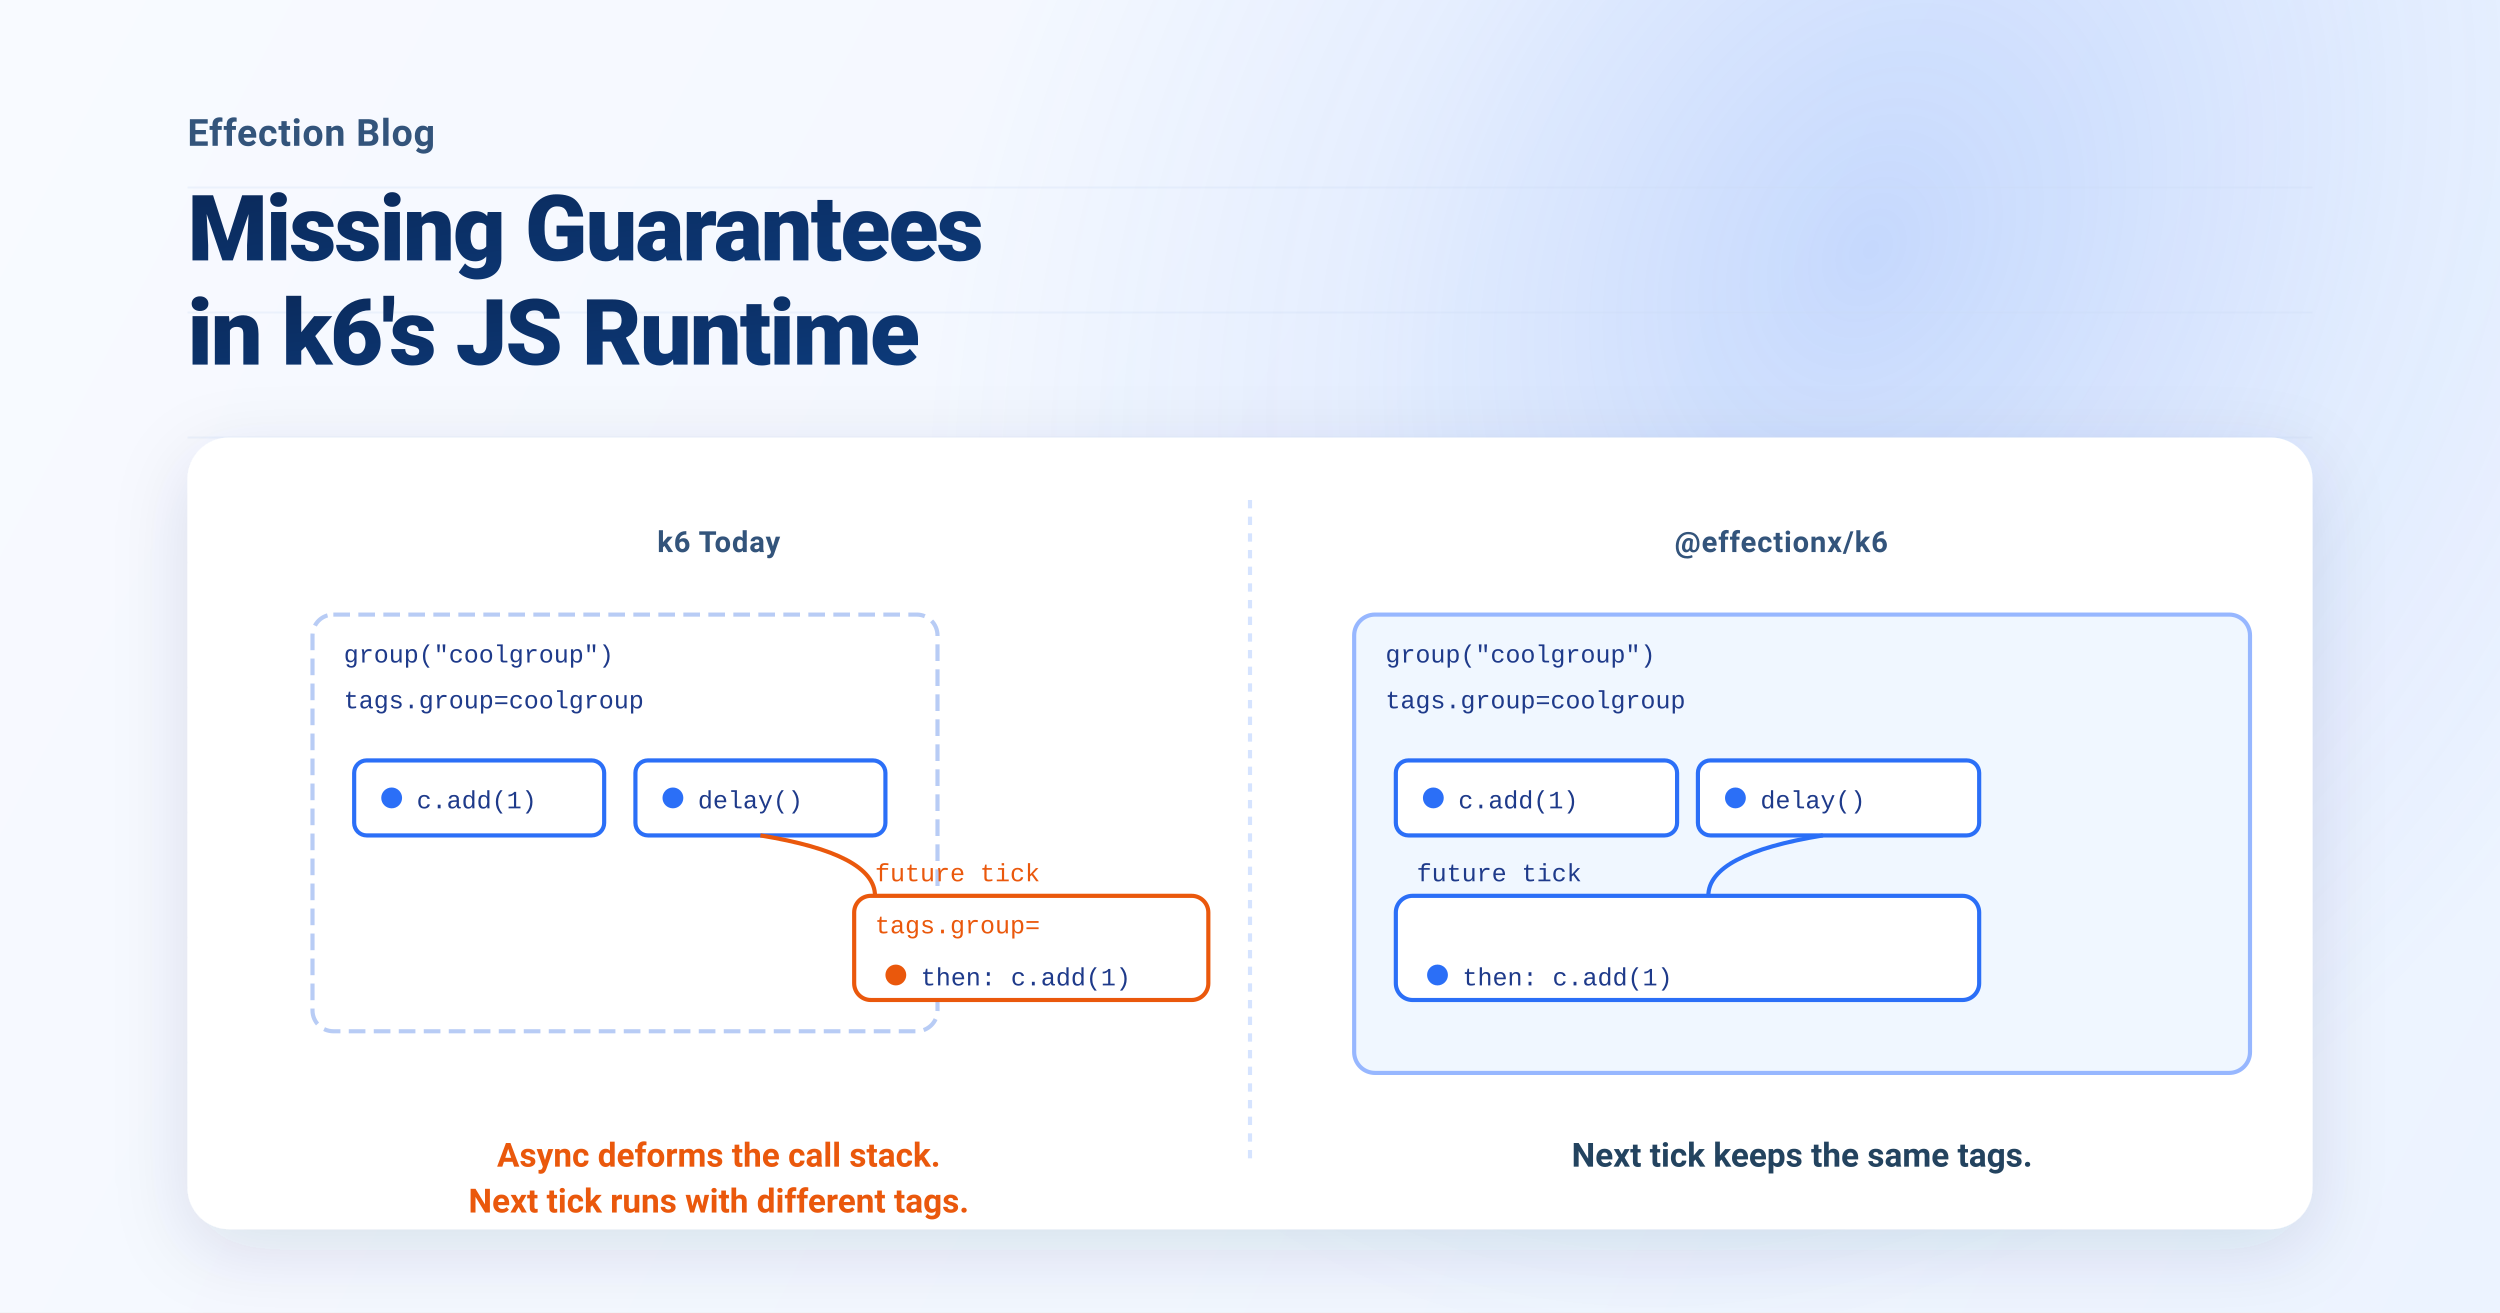
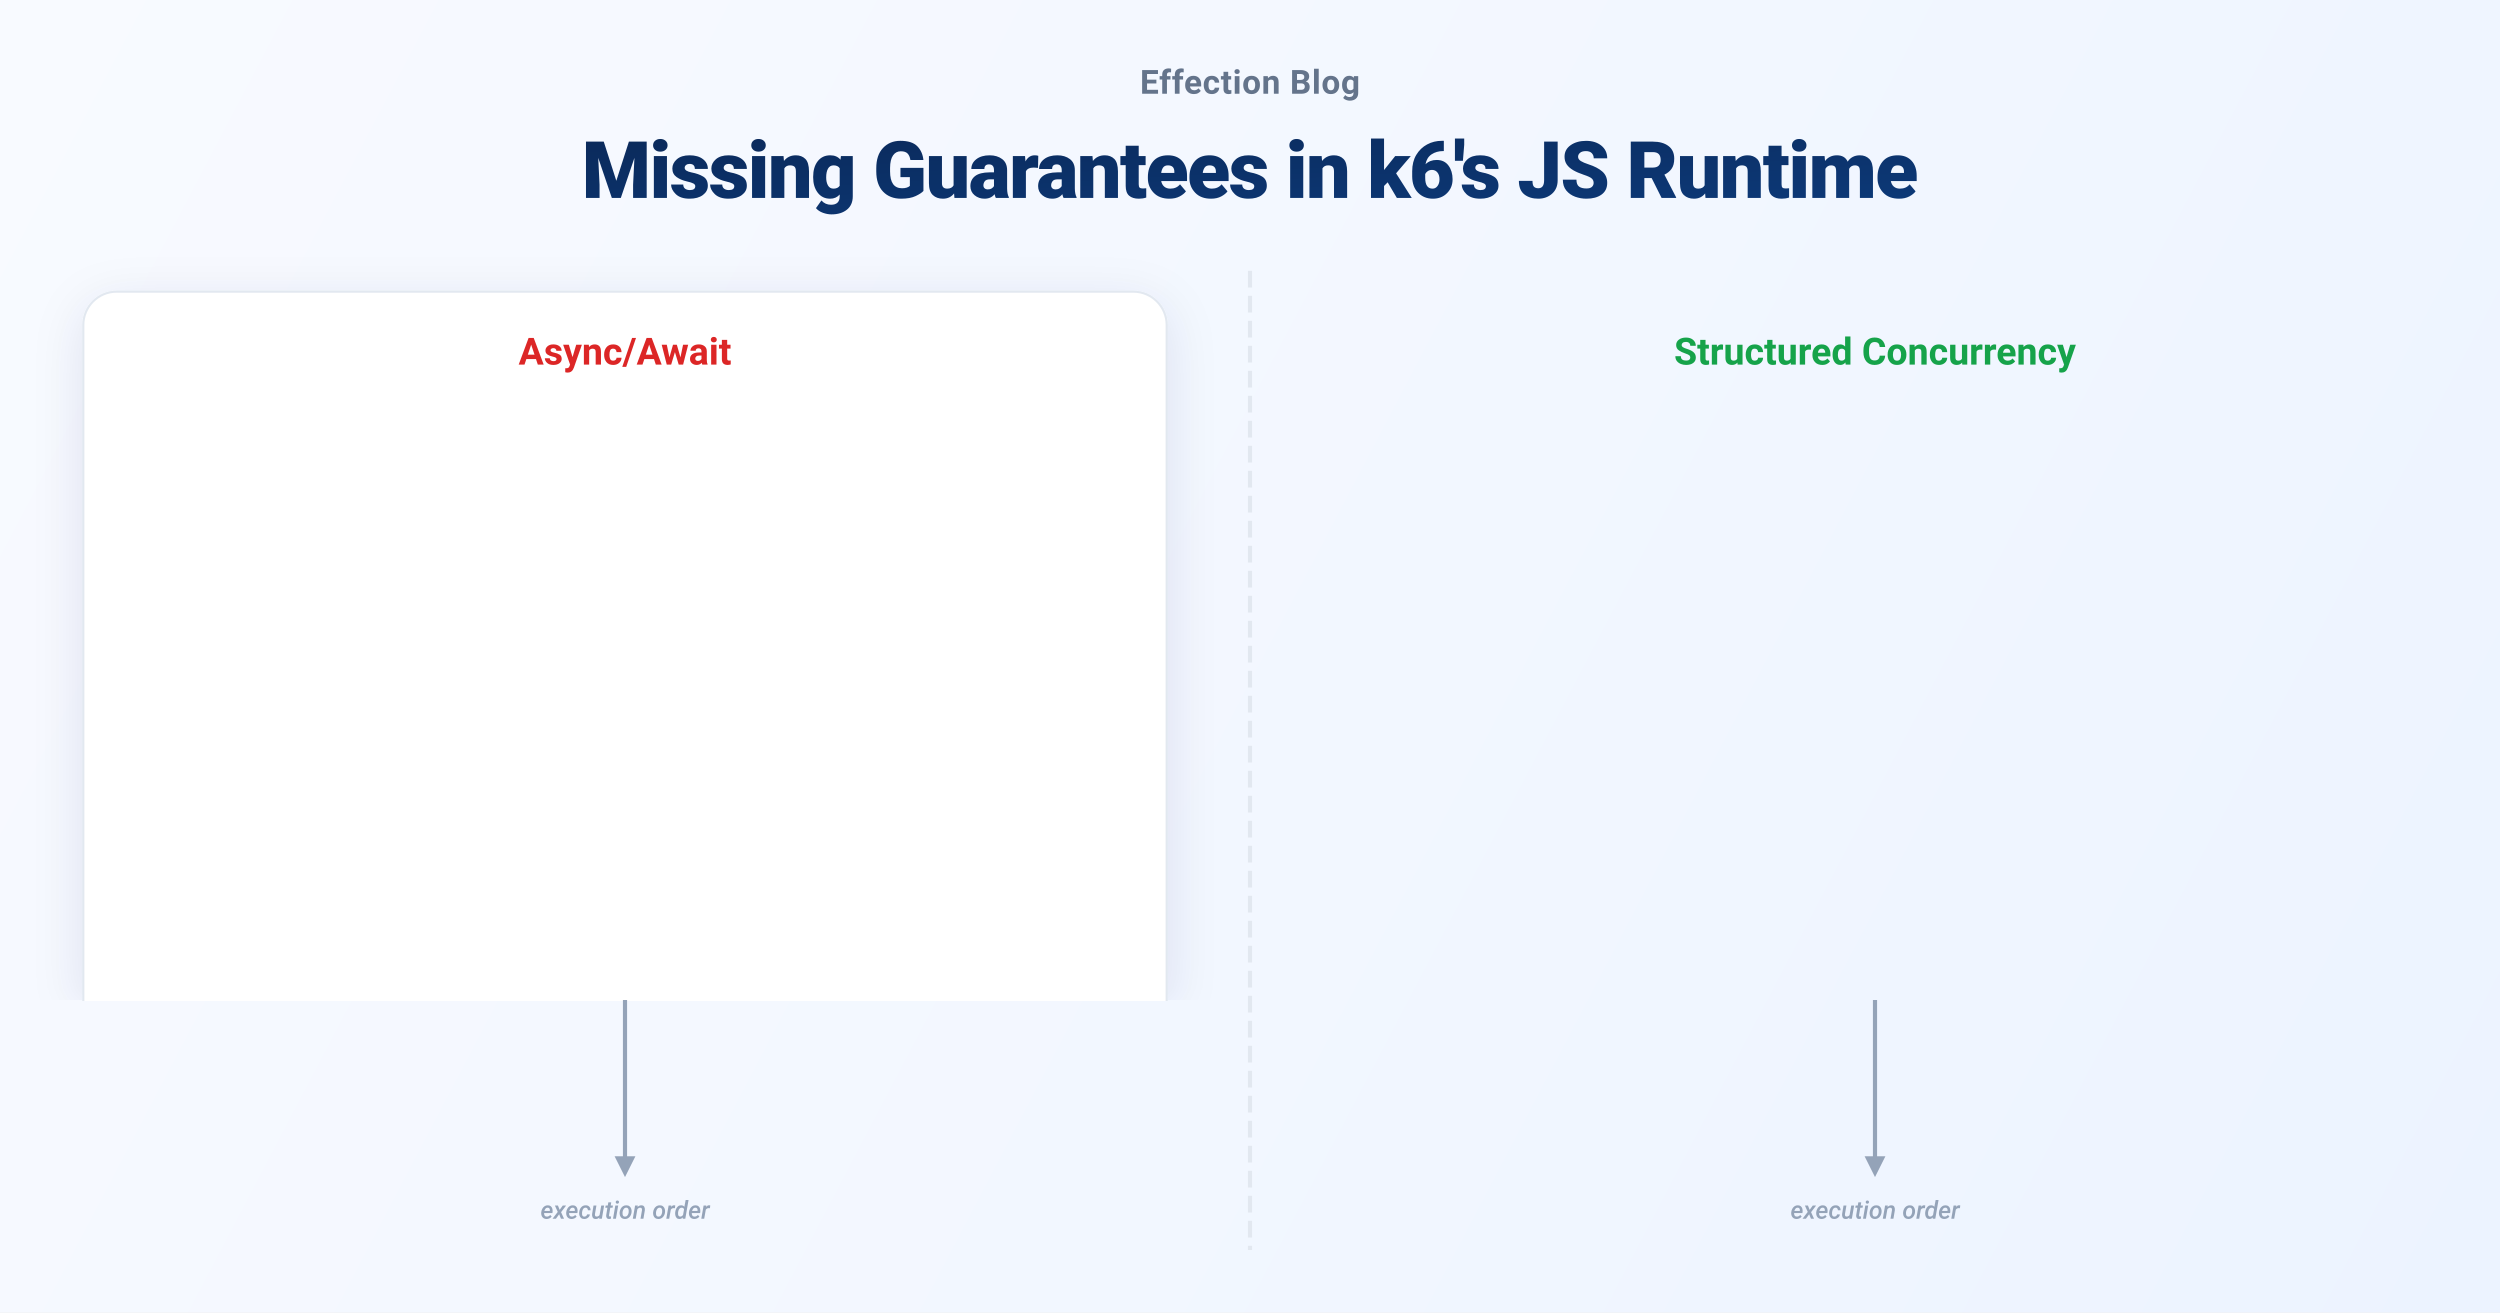
- <svg xmlns="http://www.w3.org/2000/svg" width="1200" height="630" viewBox="0 0 1200 630" fill="none" role="img" aria-label="Diagram showing async shifting work to a future tick where tags differ, and how structured scopes keep tags consistent">
+ <svg xmlns="http://www.w3.org/2000/svg" width="1200" height="630" viewBox="0 0 1200 630" fill="none" role="img" aria-label="Diagram comparing async/await (tags lost before callback) vs structured concurrency (tags preserved through async)">
  <defs>
    <linearGradient id="bg-light-grad" x1="0" y1="0" x2="1200" y2="630" gradientUnits="userSpaceOnUse">
      <stop offset="0" stop-color="#F8FAFF" />
      <stop offset="0.55" stop-color="#F2F7FF" />
      <stop offset="1" stop-color="#ECF3FF" />
    </linearGradient>
-     <radialGradient id="glow-light-grad" cx="0" cy="0" r="1" gradientUnits="userSpaceOnUse" gradientTransform="translate(900 120) rotate(120) scale(560 420)">
-       <stop offset="0" stop-color="#2B6FF7" stop-opacity="0.22" />
-       <stop offset="0.55" stop-color="#2B6FF7" stop-opacity="0.07" />
-       <stop offset="1" stop-color="#2B6FF7" stop-opacity="0" />
-     </radialGradient>
-     <radialGradient id="glow-dark-grad" cx="0" cy="0" r="1" gradientUnits="userSpaceOnUse" gradientTransform="translate(900 120) rotate(120) scale(560 420)">
-       <stop offset="0" stop-color="#60A5FA" stop-opacity="0.10" />
-       <stop offset="0.55" stop-color="#60A5FA" stop-opacity="0.03" />
-       <stop offset="1" stop-color="#60A5FA" stop-opacity="0" />
-     </radialGradient>
+     <linearGradient id="bg-dark-grad" x1="0" y1="0" x2="1200" y2="630" gradientUnits="userSpaceOnUse">
+       <stop offset="0" stop-color="#0f172a" />
+       <stop offset="1" stop-color="#1e293b" />
+     </linearGradient>
    <linearGradient id="ink" x1="0" y1="0" x2="1" y2="1">
      <stop offset="0" stop-color="#0B2A5B" />
      <stop offset="1" stop-color="#0C3A7A" />
    </linearGradient>
-     <filter id="softShadow-light" x="-40" y="-40" width="1280" height="710" filterUnits="userSpaceOnUse" color-interpolation-filters="sRGB">
-       <feDropShadow dx="0" dy="10" stdDeviation="18" flood-color="#0B2A5B" flood-opacity="0.12" />
+     <filter id="cardShadow-light" x="-20" y="-20" width="640" height="500" filterUnits="userSpaceOnUse" color-interpolation-filters="sRGB">
+       <feDropShadow dx="0" dy="6" stdDeviation="12" flood-color="#0B2A5B" flood-opacity="0.10" />
    </filter>
-     <filter id="softShadow-dark" x="-40" y="-40" width="1280" height="710" filterUnits="userSpaceOnUse" color-interpolation-filters="sRGB">
-       <feDropShadow dx="0" dy="10" stdDeviation="18" flood-color="#000000" flood-opacity="0.25" />
+     <filter id="cardShadow-dark" x="-20" y="-20" width="640" height="500" filterUnits="userSpaceOnUse" color-interpolation-filters="sRGB">
+       <feDropShadow dx="0" dy="6" stdDeviation="12" flood-color="#000000" flood-opacity="0.30" />
    </filter>
    <style>
    /* ---- Font stacks ---- */
    .svg-title {
-       font-family:
-         ui-sans-serif, system-ui, -apple-system, Segoe UI, Roboto, Helvetica,
-         Arial, "Apple Color Emoji", "Segoe UI Emoji";
-       font-size: 44px;
+       font-family: ui-sans-serif, system-ui, -apple-system, Segoe UI, Roboto, Helvetica, Arial, sans-serif;
+       font-size: 38px;
      font-weight: 800;
      letter-spacing: -0.02em;
    }
    .svg-subtitle {
-       font-family:
-         ui-sans-serif, system-ui, -apple-system, Segoe UI, Roboto, Helvetica,
-         Arial, "Apple Color Emoji", "Segoe UI Emoji";
-       font-size: 18px;
+       font-family: ui-sans-serif, system-ui, -apple-system, Segoe UI, Roboto, Helvetica, Arial, sans-serif;
+       font-size: 16px;
      font-weight: 600;
      letter-spacing: 0.02em;
      text-transform: uppercase;
    }
-     .svg-caption {
-       font-family:
-         ui-sans-serif, system-ui, -apple-system, Segoe UI, Roboto, Helvetica,
-         Arial, "Apple Color Emoji", "Segoe UI Emoji";
-       font-size: 16px;
+     .svg-section-title {
+       font-family: ui-sans-serif, system-ui, -apple-system, Segoe UI, Roboto, Helvetica, Arial, sans-serif;
+       font-size: 18px;
+       font-weight: 700;
+     }
+     .svg-mono {
+       font-family: ui-monospace, SFMono-Regular, Menlo, Monaco, Consolas, monospace;
+       font-size: 14px;
+       font-weight: 500;
+     }
+     .svg-tag {
+       font-family: ui-monospace, SFMono-Regular, Menlo, Monaco, Consolas, monospace;
+       font-size: 11px;
      font-weight: 600;
    }
-     .svg-label {
-       font-family:
-         ui-sans-serif, system-ui, -apple-system, Segoe UI, Roboto, Helvetica,
-         Arial, "Apple Color Emoji", "Segoe UI Emoji";
-       font-size: 14px;
-       font-weight: 700;
-       letter-spacing: 0.03em;
-       text-transform: uppercase;
-     }
-     .svg-mono {
-       font-family:
-         ui-monospace, SFMono-Regular, Menlo, Monaco, Consolas,
-         "Liberation Mono", "Courier New", monospace;
-       font-size: 13px;
-     }
-     .svg-mono-sm {
-       font-family:
-         ui-monospace, SFMono-Regular, Menlo, Monaco, Consolas,
-         "Liberation Mono", "Courier New", monospace;
+     .svg-comment {
+       font-family: ui-sans-serif, system-ui, -apple-system, Segoe UI, Roboto, Helvetica, Arial, sans-serif;
      font-size: 12px;
+       font-weight: 500;
+       font-style: italic;
    }

    /* ---- Light mode (default) ---- */
-     .svg-bg-light {
-       display: block;
-     }
-     .svg-bg-dark {
-       display: none;
-     }
-     .svg-glow-light {
-       display: block;
-     }
-     .svg-glow-dark {
-       display: none;
-     }
-     .svg-shadow-light {
-       display: block;
-     }
-     .svg-shadow-dark {
-       display: none;
-     }
- 
-     .svg-grid {
-       opacity: 0.25;
-     }
-     .svg-grid-line {
-       stroke: #c9d9f2;
-       stroke-width: 1;
-     }
- 
-     .svg-card {
-       fill: #ffffff;
-     }
-     .svg-divider {
-       stroke: #d6e4ff;
-       stroke-dasharray: 4 4;
-       stroke-width: 2;
-     }
- 
-     /* Left side: Broken async */
-     .svg-dashed-boundary {
-       stroke: #b8ccf5;
-       stroke-width: 2;
-       stroke-dasharray: 8 4;
-       fill: none;
-     }
-     .svg-leak-wire {
-       stroke: #ea580c;
-       stroke-width: 2;
-       fill: none;
-     }
-     .svg-leak-dot {
-       fill: #ea580c;
-     }
-     .svg-leak-text {
-       fill: #ea580c;
-     }
- 
-     /* Right side: Structured */
-     .svg-scope-parent {
-       fill: #f0f7ff;
-       stroke: #97b7ff;
-       stroke-width: 2;
-     }
-     .svg-scope-child {
-       fill: #ffffff;
-       stroke: #2b6ff7;
-       stroke-width: 2;
-     }
-     .svg-dot-primary {
-       fill: #2b6ff7;
-     }
-     .svg-check-text {
-       fill: #16a34a;
-     }
-     .svg-contained-wire {
-       stroke: #2b6ff7;
-       stroke-width: 2;
-       fill: none;
-     }
- 
-     /* Shared text */
-     .svg-title {
-       fill: url(#ink);
-     }
-     .svg-subtitle {
-       fill: #33547b;
-     }
-     .svg-caption {
-       fill: #23435f;
-     }
-     .svg-label {
-       fill: #33547b;
-     }
-     .svg-mono {
-       fill: #1e3a8a;
-     }
-     .svg-mono-sm {
-       fill: #1e3a8a;
-     }
-     .svg-warn-text {
-       fill: #ea580c;
-     }
+     .svg-bg-light { display: block; }
+     .svg-bg-dark { display: none; }
+     .svg-shadow-light { display: block; }
+     .svg-shadow-dark { display: none; }
+ 
+     .svg-card { fill: #ffffff; }
+     .svg-card-stroke { stroke: #e2e8f0; stroke-width: 1; }
+ 
+     .svg-title { fill: url(#ink); }
+     .svg-subtitle { fill: #64748b; }
+     .svg-section-title-bad { fill: #dc2626; }
+     .svg-section-title-good { fill: #16a34a; }
+ 
+     .svg-step-box { fill: #f8fafc; stroke: #cbd5e1; stroke-width: 1; }
+     .svg-step-box-active { fill: #eff6ff; stroke: #3b82f6; stroke-width: 2; }
+     .svg-step-box-bad { fill: #fef2f2; stroke: #fca5a5; stroke-width: 2; }
+ 
+     .svg-mono { fill: #334155; }
+     .svg-comment { fill: #94a3b8; }
+     .svg-comment-bad { fill: #f87171; }
+ 
+     .svg-tag-good { fill: #16a34a; }
+     .svg-tag-bad { fill: #dc2626; }
+     .svg-tag-bg-good { fill: #dcfce7; stroke: #86efac; stroke-width: 1; }
+     .svg-tag-bg-bad { fill: #fee2e2; stroke: #fca5a5; stroke-width: 1; }
+     .svg-tag-bg-empty { fill: #f1f5f9; stroke: #cbd5e1; stroke-width: 1; stroke-dasharray: 4 2; }
+ 
+     .svg-arrow { stroke: #94a3b8; stroke-width: 2; fill: none; }
+     .svg-arrow-head { fill: #94a3b8; }
+ 
+     .svg-divider { stroke: #e2e8f0; stroke-width: 2; stroke-dasharray: 8 4; }

    /* ---- Dark mode ---- */
    @media (prefers-color-scheme: dark) {
-       .svg-bg-light {
-         display: none;
-       }
-       .svg-bg-dark {
-         display: block;
-       }
-       .svg-glow-light {
-         display: none;
-       }
-       .svg-glow-dark {
-         display: block;
-       }
-       .svg-shadow-light {
-         display: none;
-       }
-       .svg-shadow-dark {
-         display: block;
-       }
- 
-       .svg-grid {
-         opacity: 0.20;
-       }
-       .svg-grid-line {
-         stroke: #374151;
-       }
- 
-       .svg-card {
-         fill: #1f2937;
-       }
-       .svg-divider {
-         stroke: #374151;
-       }
- 
-       .svg-dashed-boundary {
-         stroke: #4b5563;
-       }
-       .svg-leak-wire {
-         stroke: #fb923c;
-       }
-       .svg-leak-dot {
-         fill: #fb923c;
-       }
-       .svg-leak-text {
-         fill: #fb923c;
-       }
- 
-       .svg-scope-parent {
-         fill: #111827;
-         stroke: #374151;
-       }
-       .svg-scope-child {
-         fill: #1f2937;
-         stroke: #60a5fa;
-       }
-       .svg-dot-primary {
-         fill: #60a5fa;
-       }
-       .svg-check-text {
-         fill: #4ade80;
-       }
-       .svg-contained-wire {
-         stroke: #60a5fa;
-       }
- 
-       .svg-title {
-         fill: #f3f4f6;
-       }
-       .svg-subtitle {
-         fill: #9ca3af;
-       }
-       .svg-caption {
-         fill: #d1d5db;
-       }
-       .svg-label {
-         fill: #9ca3af;
-       }
-       .svg-mono {
-         fill: #e5e7eb;
-       }
-       .svg-mono-sm {
-         fill: #e5e7eb;
-       }
-       .svg-warn-text {
-         fill: #fb923c;
+       .svg-bg-light { display: none; }
+       .svg-bg-dark { display: block; }
+       .svg-shadow-light { display: none; }
+       .svg-shadow-dark { display: block; }
+ 
+       .svg-card { fill: #1e293b; }
+       .svg-card-stroke { stroke: #334155; }
+ 
+       .svg-title { fill: #f1f5f9; }
+       .svg-subtitle { fill: #94a3b8; }
+       .svg-section-title-bad { fill: #f87171; }
+       .svg-section-title-good { fill: #4ade80; }
+ 
+       .svg-step-box { fill: #0f172a; stroke: #334155; }
+       .svg-step-box-active { fill: #1e3a5f; stroke: #3b82f6; }
+       .svg-step-box-bad { fill: #3f1d1d; stroke: #f87171; }
+ 
+       .svg-mono { fill: #e2e8f0; }
+       .svg-comment { fill: #64748b; }
+       .svg-comment-bad { fill: #f87171; }
+ 
+       .svg-tag-good { fill: #4ade80; }
+       .svg-tag-bad { fill: #f87171; }
+       .svg-tag-bg-good { fill: #14532d; stroke: #22c55e; }
+       .svg-tag-bg-bad { fill: #450a0a; stroke: #f87171; }
+       .svg-tag-bg-empty { fill: #1e293b; stroke: #475569; }
+ 
+       .svg-arrow { stroke: #64748b; }
+       .svg-arrow-head { fill: #64748b; }
+ 
+       .svg-divider { stroke: #334155; }
+     }
+ 
+     /* ---- Animation keyframes (10s cycle) ---- */
+     /* Left side: async/await broken flow */
+     @keyframes step-L1 {
+       0%, 4% { opacity: 0; }
+       5%, 80% { opacity: 1; }
+       85%, 100% { opacity: 0; }
+     }
+     @keyframes step-L2 {
+       0%, 14% { opacity: 0; }
+       15%, 80% { opacity: 1; }
+       85%, 100% { opacity: 0; }
+     }
+     @keyframes step-L3 {
+       0%, 24% { opacity: 0; }
+       25%, 80% { opacity: 1; }
+       85%, 100% { opacity: 0; }
+     }
+     @keyframes step-L4 {
+       0%, 34% { opacity: 0; }
+       35%, 80% { opacity: 1; }
+       85%, 100% { opacity: 0; }
+     }
+     @keyframes step-L5 {
+       0%, 44% { opacity: 0; }
+       45%, 80% { opacity: 1; }
+       85%, 100% { opacity: 0; }
+     }
+ 
+     /* Tag state for left side: present at start, gone by step 4 */
+     @keyframes tag-L-good {
+       0%, 4% { opacity: 0; }
+       5%, 34% { opacity: 1; }
+       35%, 100% { opacity: 0; }
+     }
+     @keyframes tag-L-bad {
+       0%, 34% { opacity: 0; }
+       35%, 80% { opacity: 1; }
+       85%, 100% { opacity: 0; }
+     }
+ 
+     /* Right side: structured concurrency working flow */
+     @keyframes step-R1 {
+       0%, 4% { opacity: 0; }
+       5%, 80% { opacity: 1; }
+       85%, 100% { opacity: 0; }
+     }
+     @keyframes step-R2 {
+       0%, 14% { opacity: 0; }
+       15%, 80% { opacity: 1; }
+       85%, 100% { opacity: 0; }
+     }
+     @keyframes step-R3 {
+       0%, 24% { opacity: 0; }
+       25%, 80% { opacity: 1; }
+       85%, 100% { opacity: 0; }
+     }
+     @keyframes step-R4 {
+       0%, 44% { opacity: 0; }
+       45%, 80% { opacity: 1; }
+       85%, 100% { opacity: 0; }
+     }
+     @keyframes step-R5 {
+       0%, 54% { opacity: 0; }
+       55%, 80% { opacity: 1; }
+       85%, 100% { opacity: 0; }
+     }
+ 
+     /* Tag state for right side: present through step 4, then cleared */
+     @keyframes tag-R-good {
+       0%, 4% { opacity: 0; }
+       5%, 54% { opacity: 1; }
+       55%, 100% { opacity: 0; }
+     }
+     @keyframes tag-R-cleared {
+       0%, 54% { opacity: 0; }
+       55%, 80% { opacity: 1; }
+       85%, 100% { opacity: 0; }
+     }
+ 
+     /* Apply animations */
+     .anim-L1 { opacity: 0; animation: step-L1 10s ease infinite; }
+     .anim-L2 { opacity: 0; animation: step-L2 10s ease infinite; }
+     .anim-L3 { opacity: 0; animation: step-L3 10s ease infinite; }
+     .anim-L4 { opacity: 0; animation: step-L4 10s ease infinite; }
+     .anim-L5 { opacity: 0; animation: step-L5 10s ease infinite; }
+     .anim-tag-L-good { opacity: 0; animation: tag-L-good 10s ease infinite; }
+     .anim-tag-L-bad { opacity: 0; animation: tag-L-bad 10s ease infinite; }
+ 
+     .anim-R1 { opacity: 0; animation: step-R1 10s ease infinite; }
+     .anim-R2 { opacity: 0; animation: step-R2 10s ease infinite; }
+     .anim-R3 { opacity: 0; animation: step-R3 10s ease infinite; }
+     .anim-R4 { opacity: 0; animation: step-R4 10s ease infinite; }
+     .anim-R5 { opacity: 0; animation: step-R5 10s ease infinite; }
+     .anim-tag-R-good { opacity: 0; animation: tag-R-good 10s ease infinite; }
+     .anim-tag-R-cleared { opacity: 0; animation: tag-R-cleared 10s ease infinite; }
+ 
+     /* Accessibility: respect reduced motion preference */
+     @media (prefers-reduced-motion: reduce) {
+       .anim-L1, .anim-L2, .anim-L3, .anim-L4, .anim-L5,
+       .anim-R1, .anim-R2, .anim-R3, .anim-R4, .anim-R5,
+       .anim-tag-L-good, .anim-tag-L-bad,
+       .anim-tag-R-good, .anim-tag-R-cleared {
+         opacity: 1;
+         animation: none;
      }
    }
    </style>
  </defs>
  <rect class="svg-bg-light" x="0" y="0" width="1200" height="630" fill="url(#bg-light-grad)" />
-   <rect class="svg-bg-dark" x="0" y="0" width="1200" height="630" fill="#111827" />
-   <rect class="svg-glow-light" x="0" y="0" width="1200" height="630" fill="url(#glow-light-grad)" />
-   <rect class="svg-glow-dark" x="0" y="0" width="1200" height="630" fill="url(#glow-dark-grad)" />
-   <g class="svg-grid">
-     <path class="svg-grid-line" d="M90 90H1110" />
-     <path class="svg-grid-line" d="M90 150H1110" />
-     <path class="svg-grid-line" d="M90 210H1110" />
-     <path class="svg-grid-line" d="M90 270H1110" />
-     <path class="svg-grid-line" d="M90 330H1110" />
-     <path class="svg-grid-line" d="M90 390H1110" />
-     <path class="svg-grid-line" d="M90 450H1110" />
-     <path class="svg-grid-line" d="M90 510H1110" />
-     <path class="svg-grid-line" d="M90 570H1110" />
-   </g>
-   <text x="90" y="70" class="svg-subtitle">Effection Blog</text>
-   <text x="90" y="125" class="svg-title">Missing Guarantees</text>
-   <text x="90" y="175" class="svg-title">in k6's JS Runtime</text>
-   <g class="svg-shadow-light" filter="url(#softShadow-light)">
-     <rect class="svg-card" x="90" y="210" width="1020" height="380" rx="20" />
-   </g>
-   <g class="svg-shadow-dark" filter="url(#softShadow-dark)">
-     <rect class="svg-card" x="90" y="210" width="1020" height="380" rx="20" />
-   </g>
-   <line class="svg-divider" x1="600" y1="240" x2="600" y2="560" />
-   <text x="345" y="265" class="svg-label" text-anchor="middle">k6 Today</text>
-   <rect class="svg-dashed-boundary" x="150" y="295" width="300" height="200" rx="10" />
-   <text x="165" y="318" class="svg-mono-sm">group("coolgroup")</text>
-   <text x="165" y="340" class="svg-mono-sm">tags.group=coolgroup</text>
-   <rect class="svg-scope-child" x="170" y="365" width="120" height="36" rx="6" />
-   <circle class="svg-dot-primary" cx="188" cy="383" r="5" />
-   <text x="200" y="388" class="svg-mono-sm">c.add(1)</text>
-   <rect class="svg-scope-child" x="305" y="365" width="120" height="36" rx="6" />
-   <circle class="svg-dot-primary" cx="323" cy="383" r="5" />
-   <text x="335" y="388" class="svg-mono-sm">delay()</text>
-   <rect class="svg-scope-child" x="410" y="430" width="170" height="50" rx="8" style="stroke: #ea580c; stroke-width: 2" />
-   <text x="420" y="423" class="svg-mono-sm svg-warn-text">future tick</text>
-   <text x="420" y="448" class="svg-mono-sm svg-warn-text">tags.group=</text>
-   <circle class="svg-leak-dot" cx="430" cy="468" r="5" />
-   <text x="442" y="473" class="svg-mono-sm">then: c.add(1)</text>
-   <path class="svg-leak-wire" d="M365 401 Q 420 410 420 430" />
-   <text x="345" y="560" class="svg-caption svg-warn-text" text-anchor="middle">Async deforms the call stack.</text>
-   <text x="345" y="582" class="svg-caption svg-warn-text" text-anchor="middle">Next tick runs with different tags.</text>
-   <text x="855" y="265" class="svg-label" text-anchor="middle">@effectionx/k6</text>
-   <rect class="svg-scope-parent" x="650" y="295" width="430" height="220" rx="10" />
-   <text x="665" y="318" class="svg-mono-sm">group("coolgroup")</text>
-   <text x="665" y="340" class="svg-mono-sm">tags.group=coolgroup</text>
-   <rect class="svg-scope-child" x="670" y="365" width="135" height="36" rx="6" />
-   <circle class="svg-dot-primary" cx="688" cy="383" r="5" />
-   <text x="700" y="388" class="svg-mono-sm">c.add(1)</text>
-   <rect class="svg-scope-child" x="815" y="365" width="135" height="36" rx="6" />
-   <circle class="svg-dot-primary" cx="833" cy="383" r="5" />
-   <text x="845" y="388" class="svg-mono-sm">delay()</text>
-   <rect class="svg-scope-child" x="670" y="430" width="280" height="50" rx="8" />
-   <text x="680" y="423" class="svg-mono-sm">future tick</text>
-   <circle class="svg-dot-primary" cx="690" cy="468" r="5" />
-   <text x="702" y="473" class="svg-mono-sm">then: c.add(1)</text>
-   <path class="svg-contained-wire" d="M875 401 Q 820 410 820 430" />
-   <text x="865" y="560" class="svg-check-text svg-caption" text-anchor="middle">Next tick keeps the same tags.</text>
+   <rect class="svg-bg-dark" x="0" y="0" width="1200" height="630" fill="url(#bg-dark-grad)" />
+   <text x="600" y="45" class="svg-subtitle" text-anchor="middle">Effection Blog</text>
+   <text x="600" y="95" class="svg-title" text-anchor="middle">Missing Guarantees in k6's JS Runtime</text>
+   <line class="svg-divider" x1="600" y1="130" x2="600" y2="600" />
+   <g class="svg-shadow-light" filter="url(#cardShadow-light)">
+     <rect class="svg-card svg-card-stroke" x="40" y="140" width="520" height="450" rx="16" />
+   </g>
+   <g class="svg-shadow-dark" filter="url(#cardShadow-dark)">
+     <rect class="svg-card svg-card-stroke" x="40" y="140" width="520" height="450" rx="16" />
+   </g>
+   <text x="300" y="175" class="svg-section-title svg-section-title-bad" text-anchor="middle">Async/Await</text>
+   <g class="anim-tag-L-good">
+     <rect class="svg-tag-bg-good" x="440" y="158" width="100" height="22" rx="4" />
+     <text x="490" y="173" class="svg-tag svg-tag-good" text-anchor="middle">group: coolgroup</text>
+   </g>
+   <g class="anim-tag-L-bad">
+     <rect class="svg-tag-bg-empty" x="440" y="158" width="100" height="22" rx="4" />
+     <text x="490" y="173" class="svg-tag svg-tag-bad" text-anchor="middle">group: —</text>
+   </g>
+   <g class="anim-L1">
+     <rect class="svg-step-box-active" x="60" y="200" width="480" height="44" rx="8" />
+     <text x="80" y="228" class="svg-mono">c.add(1)</text>
+     <text x="520" y="228" class="svg-comment" text-anchor="end">tagged ✓</text>
+   </g>
+   <g class="anim-L2">
+     <rect class="svg-step-box-active" x="60" y="254" width="480" height="44" rx="8" />
+     <text x="80" y="282" class="svg-mono">http.asyncRequest("GET", url)</text>
+   </g>
+   <g class="anim-L3">
+     <rect class="svg-step-box" x="60" y="308" width="480" height="44" rx="8" />
+     <text x="300" y="336" class="svg-comment" text-anchor="middle">// group() saves current tags</text>
+   </g>
+   <g class="anim-L4">
+     <rect class="svg-step-box-bad" x="60" y="362" width="480" height="44" rx="8" />
+     <text x="300" y="390" class="svg-comment svg-comment-bad" text-anchor="middle">// group() exits, tags cleared</text>
+   </g>
+   <g class="anim-L5">
+     <rect class="svg-step-box-bad" x="60" y="416" width="480" height="44" rx="8" />
+     <text x="80" y="444" class="svg-mono">.then(() =&gt; c.add(1))</text>
+     <text x="520" y="444" class="svg-comment svg-comment-bad" text-anchor="end">tag already gone ✗</text>
+   </g>
+   <line class="svg-arrow" x1="300" y1="480" x2="300" y2="560" />
+   <polygon class="svg-arrow-head" points="300,565 295,555 305,555" />
+   <text x="300" y="585" class="svg-comment" text-anchor="middle">execution order</text>
+   <g class="svg-shadow-light" filter="url(#cardShadow-light)">
+     <rect class="svg-card svg-card-stroke" x="640" y="140" width="520" height="450" rx="16" />
+   </g>
+   <g class="svg-shadow-dark" filter="url(#cardShadow-dark)">
+     <rect class="svg-card svg-card-stroke" x="640" y="140" width="520" height="450" rx="16" />
+   </g>
+   <text x="900" y="175" class="svg-section-title svg-section-title-good" text-anchor="middle">Structured Concurrency</text>
+   <g class="anim-tag-R-good">
+     <rect class="svg-tag-bg-good" x="1040" y="158" width="100" height="22" rx="4" />
+     <text x="1090" y="173" class="svg-tag svg-tag-good" text-anchor="middle">group: coolgroup</text>
+   </g>
+   <g class="anim-tag-R-cleared">
+     <rect class="svg-tag-bg-empty" x="1040" y="158" width="100" height="22" rx="4" />
+     <text x="1090" y="173" class="svg-tag" text-anchor="middle" style="fill: #64748b;">group: —</text>
+   </g>
+   <g class="anim-R1">
+     <rect class="svg-step-box-active" x="660" y="200" width="480" height="44" rx="8" />
+     <text x="680" y="228" class="svg-mono">c.add(1)</text>
+     <text x="1120" y="228" class="svg-comment" text-anchor="end">tagged ✓</text>
+   </g>
+   <g class="anim-R2">
+     <rect class="svg-step-box-active" x="660" y="254" width="480" height="44" rx="8" />
+     <text x="680" y="282" class="svg-mono">yield* until(http.asyncRequest(...))</text>
+   </g>
+   <g class="anim-R3">
+     <rect class="svg-step-box-active" x="660" y="308" width="480" height="44" rx="8" />
+     <text x="680" y="336" class="svg-mono">c.add(1)</text>
+     <text x="1120" y="336" class="svg-comment" text-anchor="end">still tagged ✓</text>
+   </g>
+   <g class="anim-R4">
+     <rect class="svg-step-box" x="660" y="362" width="480" height="44" rx="8" />
+     <text x="900" y="390" class="svg-comment" text-anchor="middle">// scope owns async, waits for completion</text>
+   </g>
+   <g class="anim-R5">
+     <rect class="svg-step-box" x="660" y="416" width="480" height="44" rx="8" />
+     <text x="900" y="444" class="svg-comment" text-anchor="middle">// scope exits, tags cleared</text>
+   </g>
+   <line class="svg-arrow" x1="900" y1="480" x2="900" y2="560" />
+   <polygon class="svg-arrow-head" points="900,565 895,555 905,555" />
+   <text x="900" y="585" class="svg-comment" text-anchor="middle">execution order</text>
</svg>
